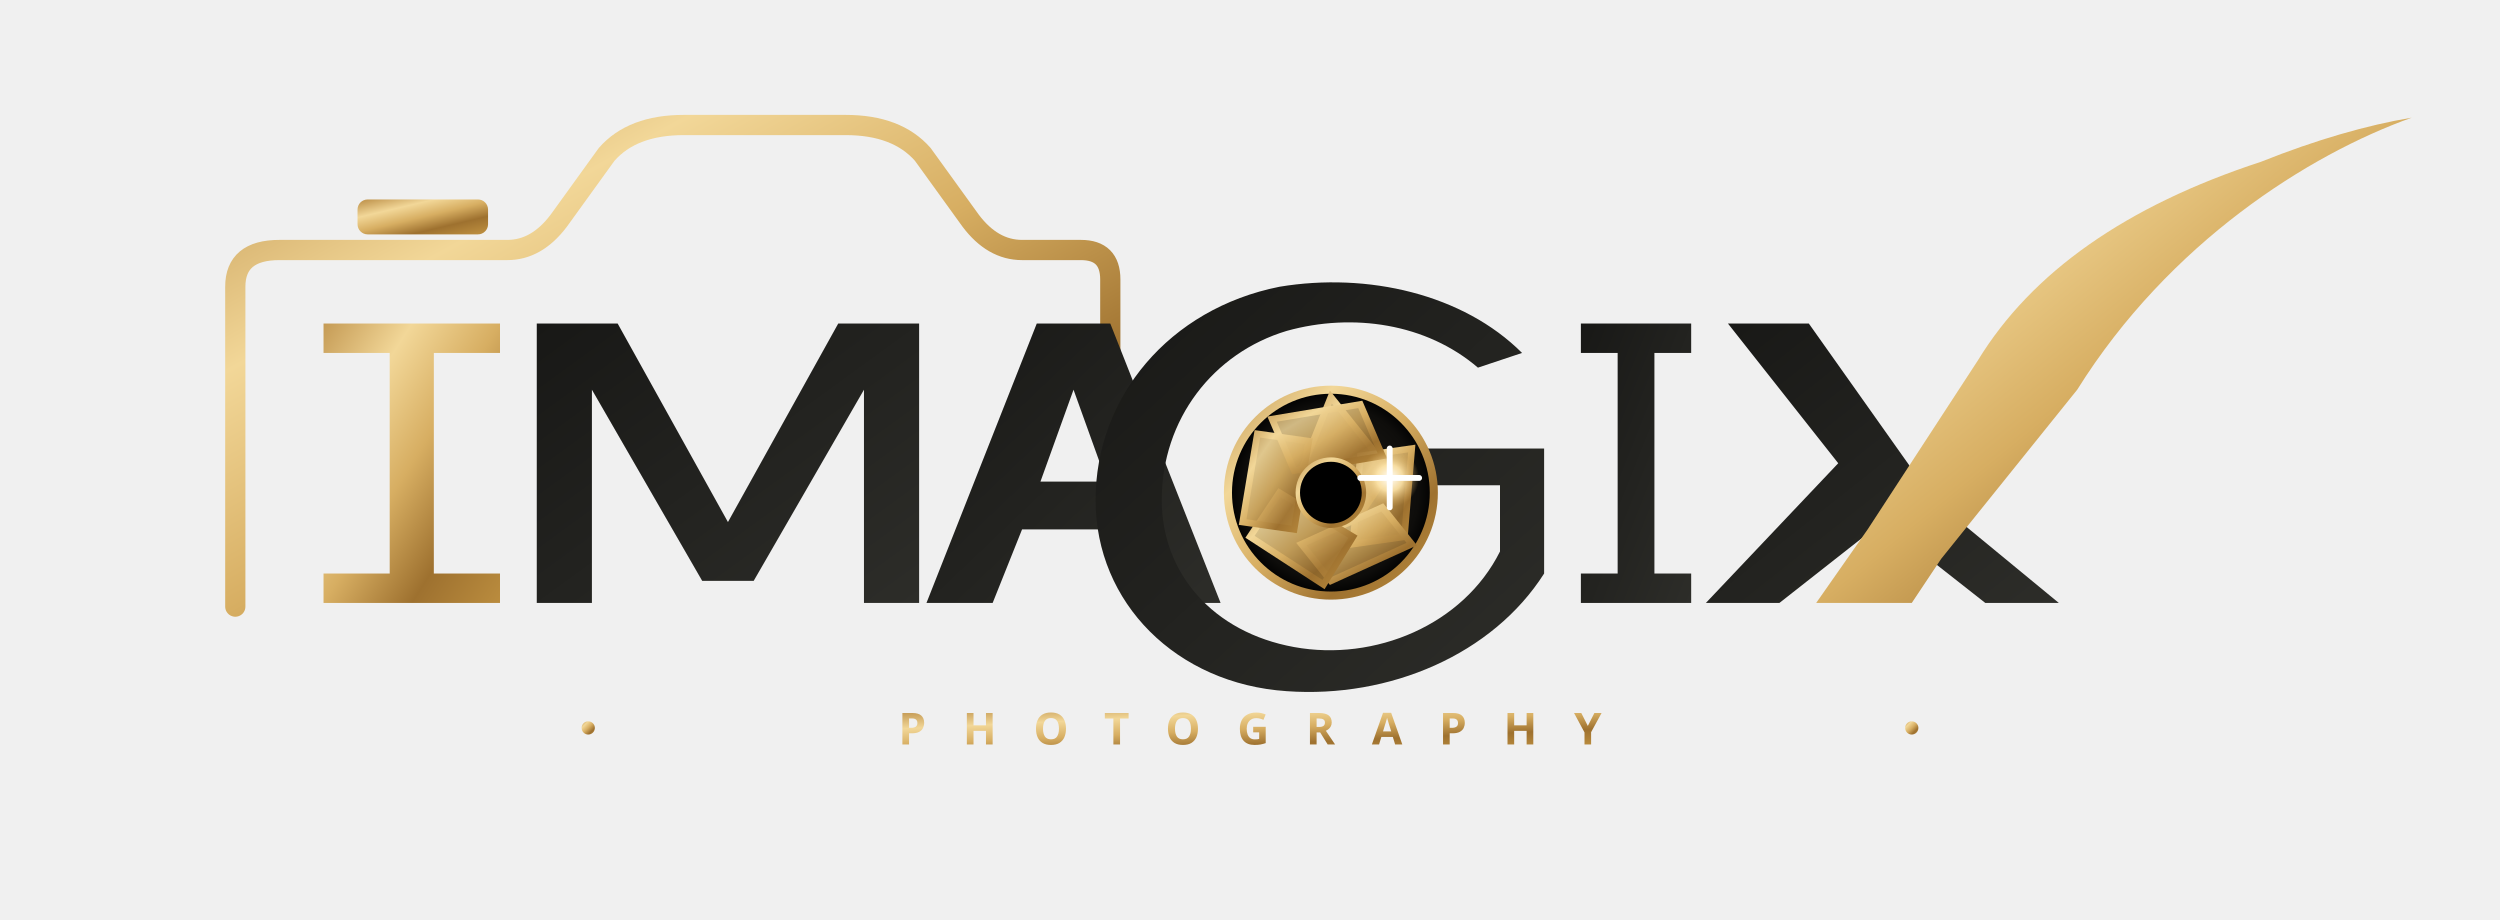
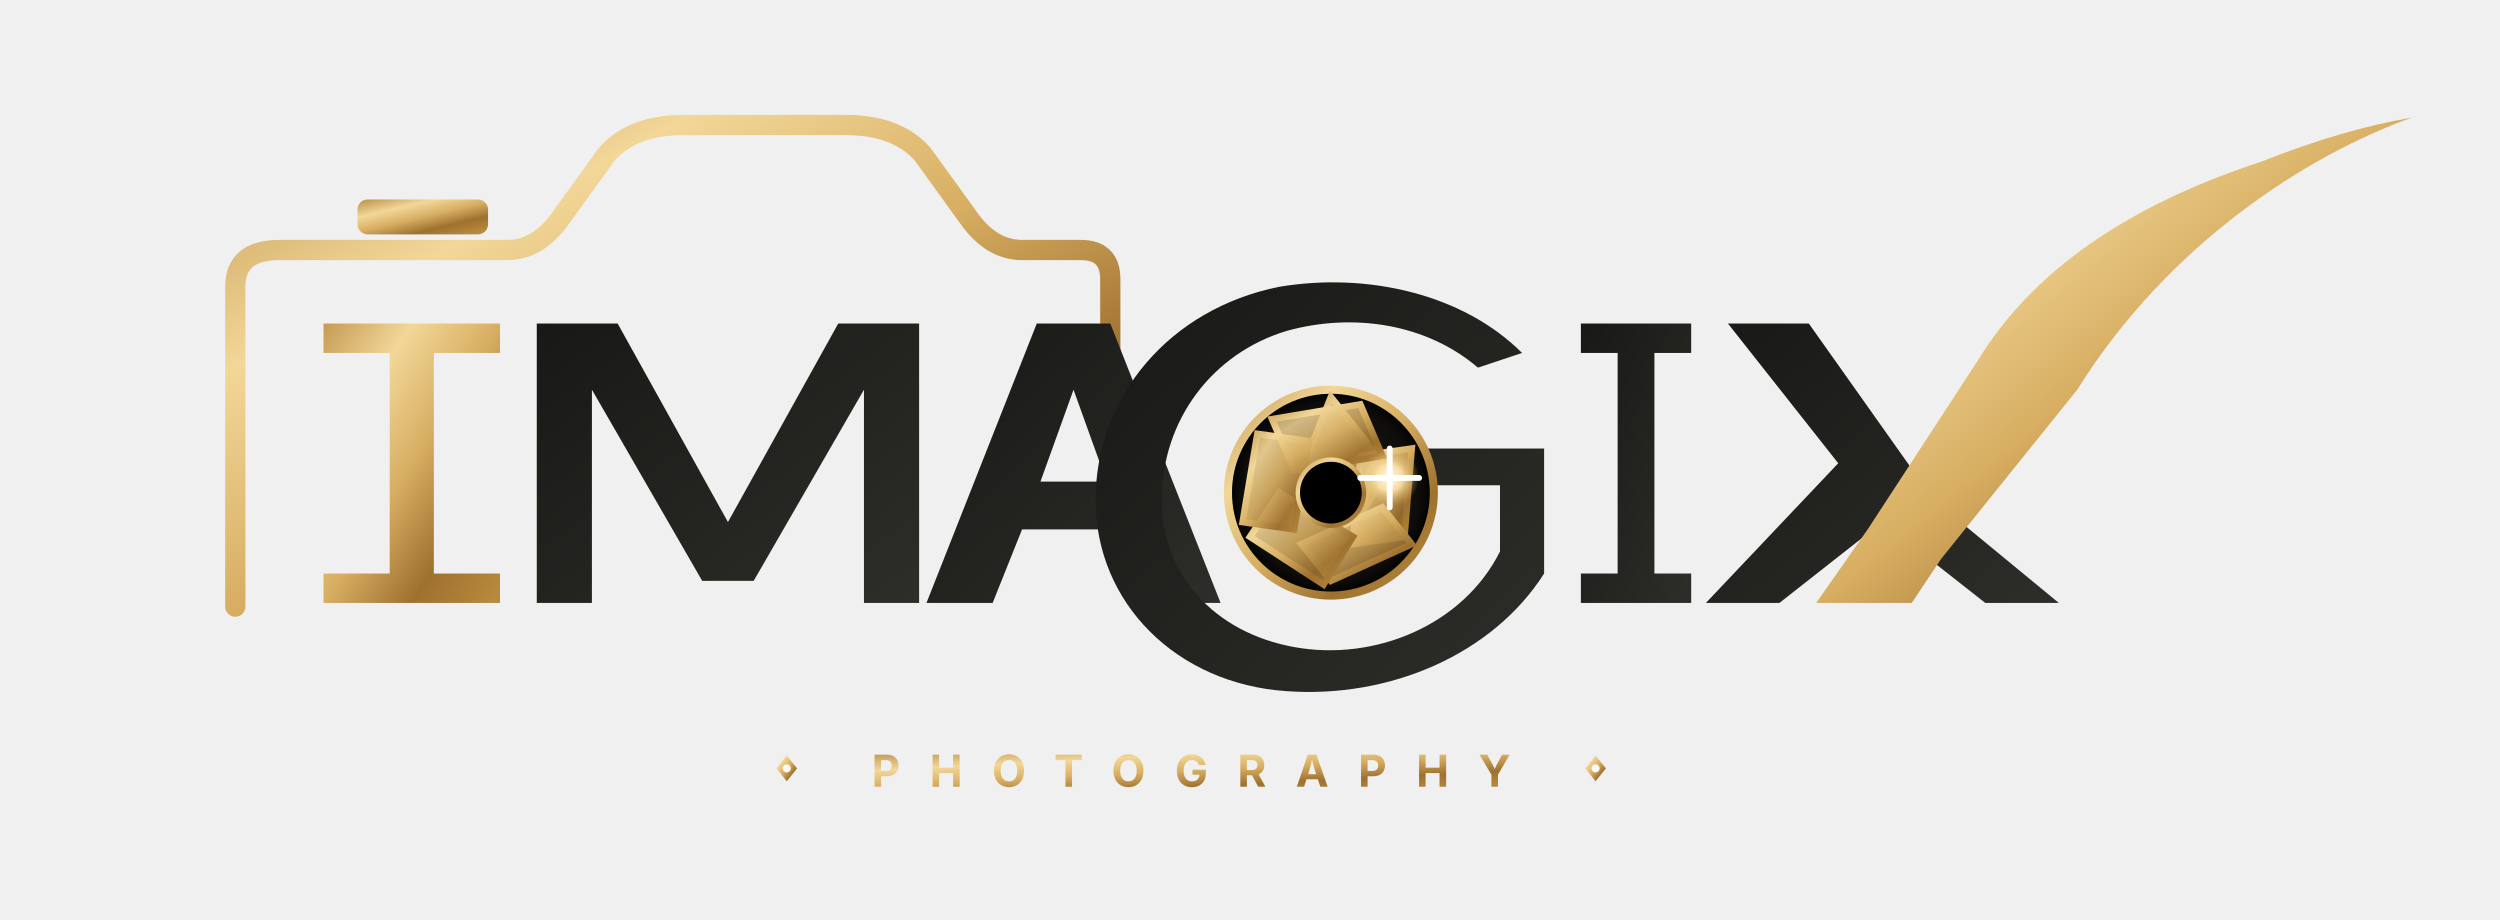
<svg xmlns="http://www.w3.org/2000/svg" viewBox="0 0 680 250" fill="none" class="imagix-brand-logo">
  <defs>
    <linearGradient id="brandGold" x1="0%" y1="0%" x2="100%" y2="100%">
      <stop offset="0%" stop-color="#C59B55" />
      <stop offset="25%" stop-color="#F2D798" />
      <stop offset="50%" stop-color="#D7AE62" />
      <stop offset="75%" stop-color="#9E712F" />
      <stop offset="100%" stop-color="#BA8C3E" />
    </linearGradient>
    <linearGradient id="brandInk" x1="0%" y1="0%" x2="100%" y2="100%">
      <stop offset="0%" stop-color="#181816" />
      <stop offset="100%" stop-color="#2D2D29" />
    </linearGradient>
    <radialGradient id="brandLens" cx="50%" cy="50%" r="50%">
      <stop offset="0%" stop-color="#23221E" />
      <stop offset="85%" stop-color="#0E0D0B" />
      <stop offset="100%" stop-color="#000000" />
    </radialGradient>
    <radialGradient id="brandGlint" cx="50%" cy="50%" r="50%">
      <stop offset="0%" stop-color="#FFFFFF" stop-opacity="1" />
      <stop offset="45%" stop-color="#FFE7AD" stop-opacity="0.85" />
      <stop offset="100%" stop-color="#D4A759" stop-opacity="0" />
    </radialGradient>
  </defs>
  <g class="logo-camera-outline">
    <rect x="98" y="55" width="34" height="8" rx="2" fill="url(#brandGold)" stroke="url(#brandGold)" stroke-width="1.5" />
    <path class="camera-body-stroke" d="M 64 165          L 64 78          Q 64 68 76 68          L 138 68          Q 146 68 152 60          L 165 42          Q 172 34 186 34          L 230 34          Q 244 34 251 42          L 264 60          Q 270 68 278 68          L 294 68          Q 302 68 302 76          L 302 96" fill="none" stroke="url(#brandGold)" stroke-width="5.5" stroke-linecap="round" stroke-linejoin="round" />
  </g>
  <g class="letter-i" fill="url(#brandGold)">
    <path d="M 88 88 L 136 88 L 136 96 L 118 96 L 118 156 L 136 156 L 136 164 L 88 164 L 88 156 L 106 156 L 106 96 L 88 96 Z" />
  </g>
  <g class="letters-ma" fill="url(#brandInk)">
    <path d="M 146 88 L 168 88 L 198 142 L 228 88 L 250 88 L 250 164 L 235 164 L 235 106 L 205 158 L 191 158 L 161 106 L 161 164 L 146 164 Z" />
    <path d="M 282 88 L 302 88 L 332 164 L 314 164 L 306 144 L 278 144 L 270 164 L 252 164 Z M 283 131 L 301 131 L 292 106 Z" />
  </g>
  <g class="letter-g" fill="url(#brandInk)">
    <path d="M 402 100              C 388 88 368 85 350 90              C 330 96 316 114 316 136              C 316 156 330 172 352 176              C 374 180 398 170 408 150              L 408 132              L 368 132              L 368 122              L 420 122              L 420 156              C 406 178 378 190 350 188              C 320 186 298 164 298 136              C 298 108 318 84 348 78              C 372 74 398 80 414 96 Z" />
  </g>
  <g class="logo-aperture" transform="translate(362, 134)">
    <circle cx="0" cy="0" r="28" fill="url(#brandLens)" stroke="url(#brandGold)" stroke-width="2.2" />
    <g stroke="url(#brandGold)" stroke-width="1.8" fill="none">
      <path d="M 0 -26 L 16 -6 L 8 6 L -8 -6 Z" fill="url(#brandGold)" fill-opacity="0.88" />
      <path d="M 22 -12 L 20 12 L 6 14 L 8 -10 Z" fill="url(#brandGold)" fill-opacity="0.9" />
      <path d="M 22 14 L 0 24 L -8 14 L 14 4 Z" fill="url(#brandGold)" fill-opacity="0.85" />
      <path d="M -2 25 L -22 12 L -14 0 L 6 12 Z" fill="url(#brandGold)" fill-opacity="0.88" />
      <path d="M -24 8 L -20 -16 L -6 -14 L -10 10 Z" fill="url(#brandGold)" fill-opacity="0.92" />
      <path d="M -16 -20 L 8 -24 L 14 -10 L -10 -6 Z" fill="url(#brandGold)" fill-opacity="0.85" />
    </g>
    <circle cx="0" cy="0" r="9" fill="#000000" stroke="url(#brandGold)" stroke-width="1.2" />
    <circle cx="16" cy="-4" r="8" fill="url(#brandGlint)" class="aperture-glint" />
    <path d="M 16 -12 L 16 4 M 8 -4 L 24 -4" stroke="#FFFFFF" stroke-width="1.6" stroke-linecap="round" />
  </g>
  <g class="letter-i2" fill="url(#brandInk)">
    <path d="M 430 88 L 460 88 L 460 96 L 450 96 L 450 156 L 460 156 L 460 164 L 430 164 L 430 156 L 440 156 L 440 96 L 430 96 Z" />
  </g>
  <g class="letter-x">
    <path d="M 470 88 L 492 88 L 526 136 L 560 164 L 540 164 L 512 142 L 484 164 L 464 164 L 500 126 Z" fill="url(#brandInk)" />
    <path class="x-swoosh" d="M 494 164          L 508 144          L 538 98          Q 560 62 615 44          C 630 38 644 34 656 32          C 628 42 590 66 565 106          L 528 152          L 520 164 Z" fill="url(#brandGold)" />
  </g>
-   <g class="logo-subline" transform="translate(0, 198)">
-     <line x1="64" y1="0" x2="160" y2="0" stroke="url(#brandGold)" stroke-width="1.8" stroke-linecap="round" />
-     <circle cx="160" cy="0" r="1.8" fill="url(#brandGold)" />
-     <text x="340" y="4.5" fill="url(#brandGold)" font-family="'Inter Tight', 'DM Sans', sans-serif" fontSize="13" font-weight="700" letter-spacing="10" text-anchor="middle">
+   <g class="logo-subline">
+     <g transform="translate(214, 209)">
+       <path d="M 0 -3.5 L 2.8 0 L 0 3.5 L -2.8 0 Z" fill="url(#brandGold)" />
+       <circle cx="0" cy="0" r="1.1" fill="#FFFFFF" opacity="0.95" />
+     </g>
+     <text x="324" y="214" fill="url(#brandGold)" font-family="'Inter Tight', 'DM Sans', -apple-system, sans-serif" font-size="12" font-weight="700" letter-spacing="8" text-anchor="middle">
      PHOTOGRAPHY
    </text>
-     <circle cx="520" cy="0" r="1.8" fill="url(#brandGold)" />
-     <line x1="520" y1="0" x2="616" y2="0" stroke="url(#brandGold)" stroke-width="1.8" stroke-linecap="round" />
+     <g transform="translate(434, 209)">
+       <path d="M 0 -3.5 L 2.8 0 L 0 3.5 L -2.8 0 Z" fill="url(#brandGold)" />
+       <circle cx="0" cy="0" r="1.1" fill="#FFFFFF" opacity="0.95" />
+     </g>
  </g>
</svg>
